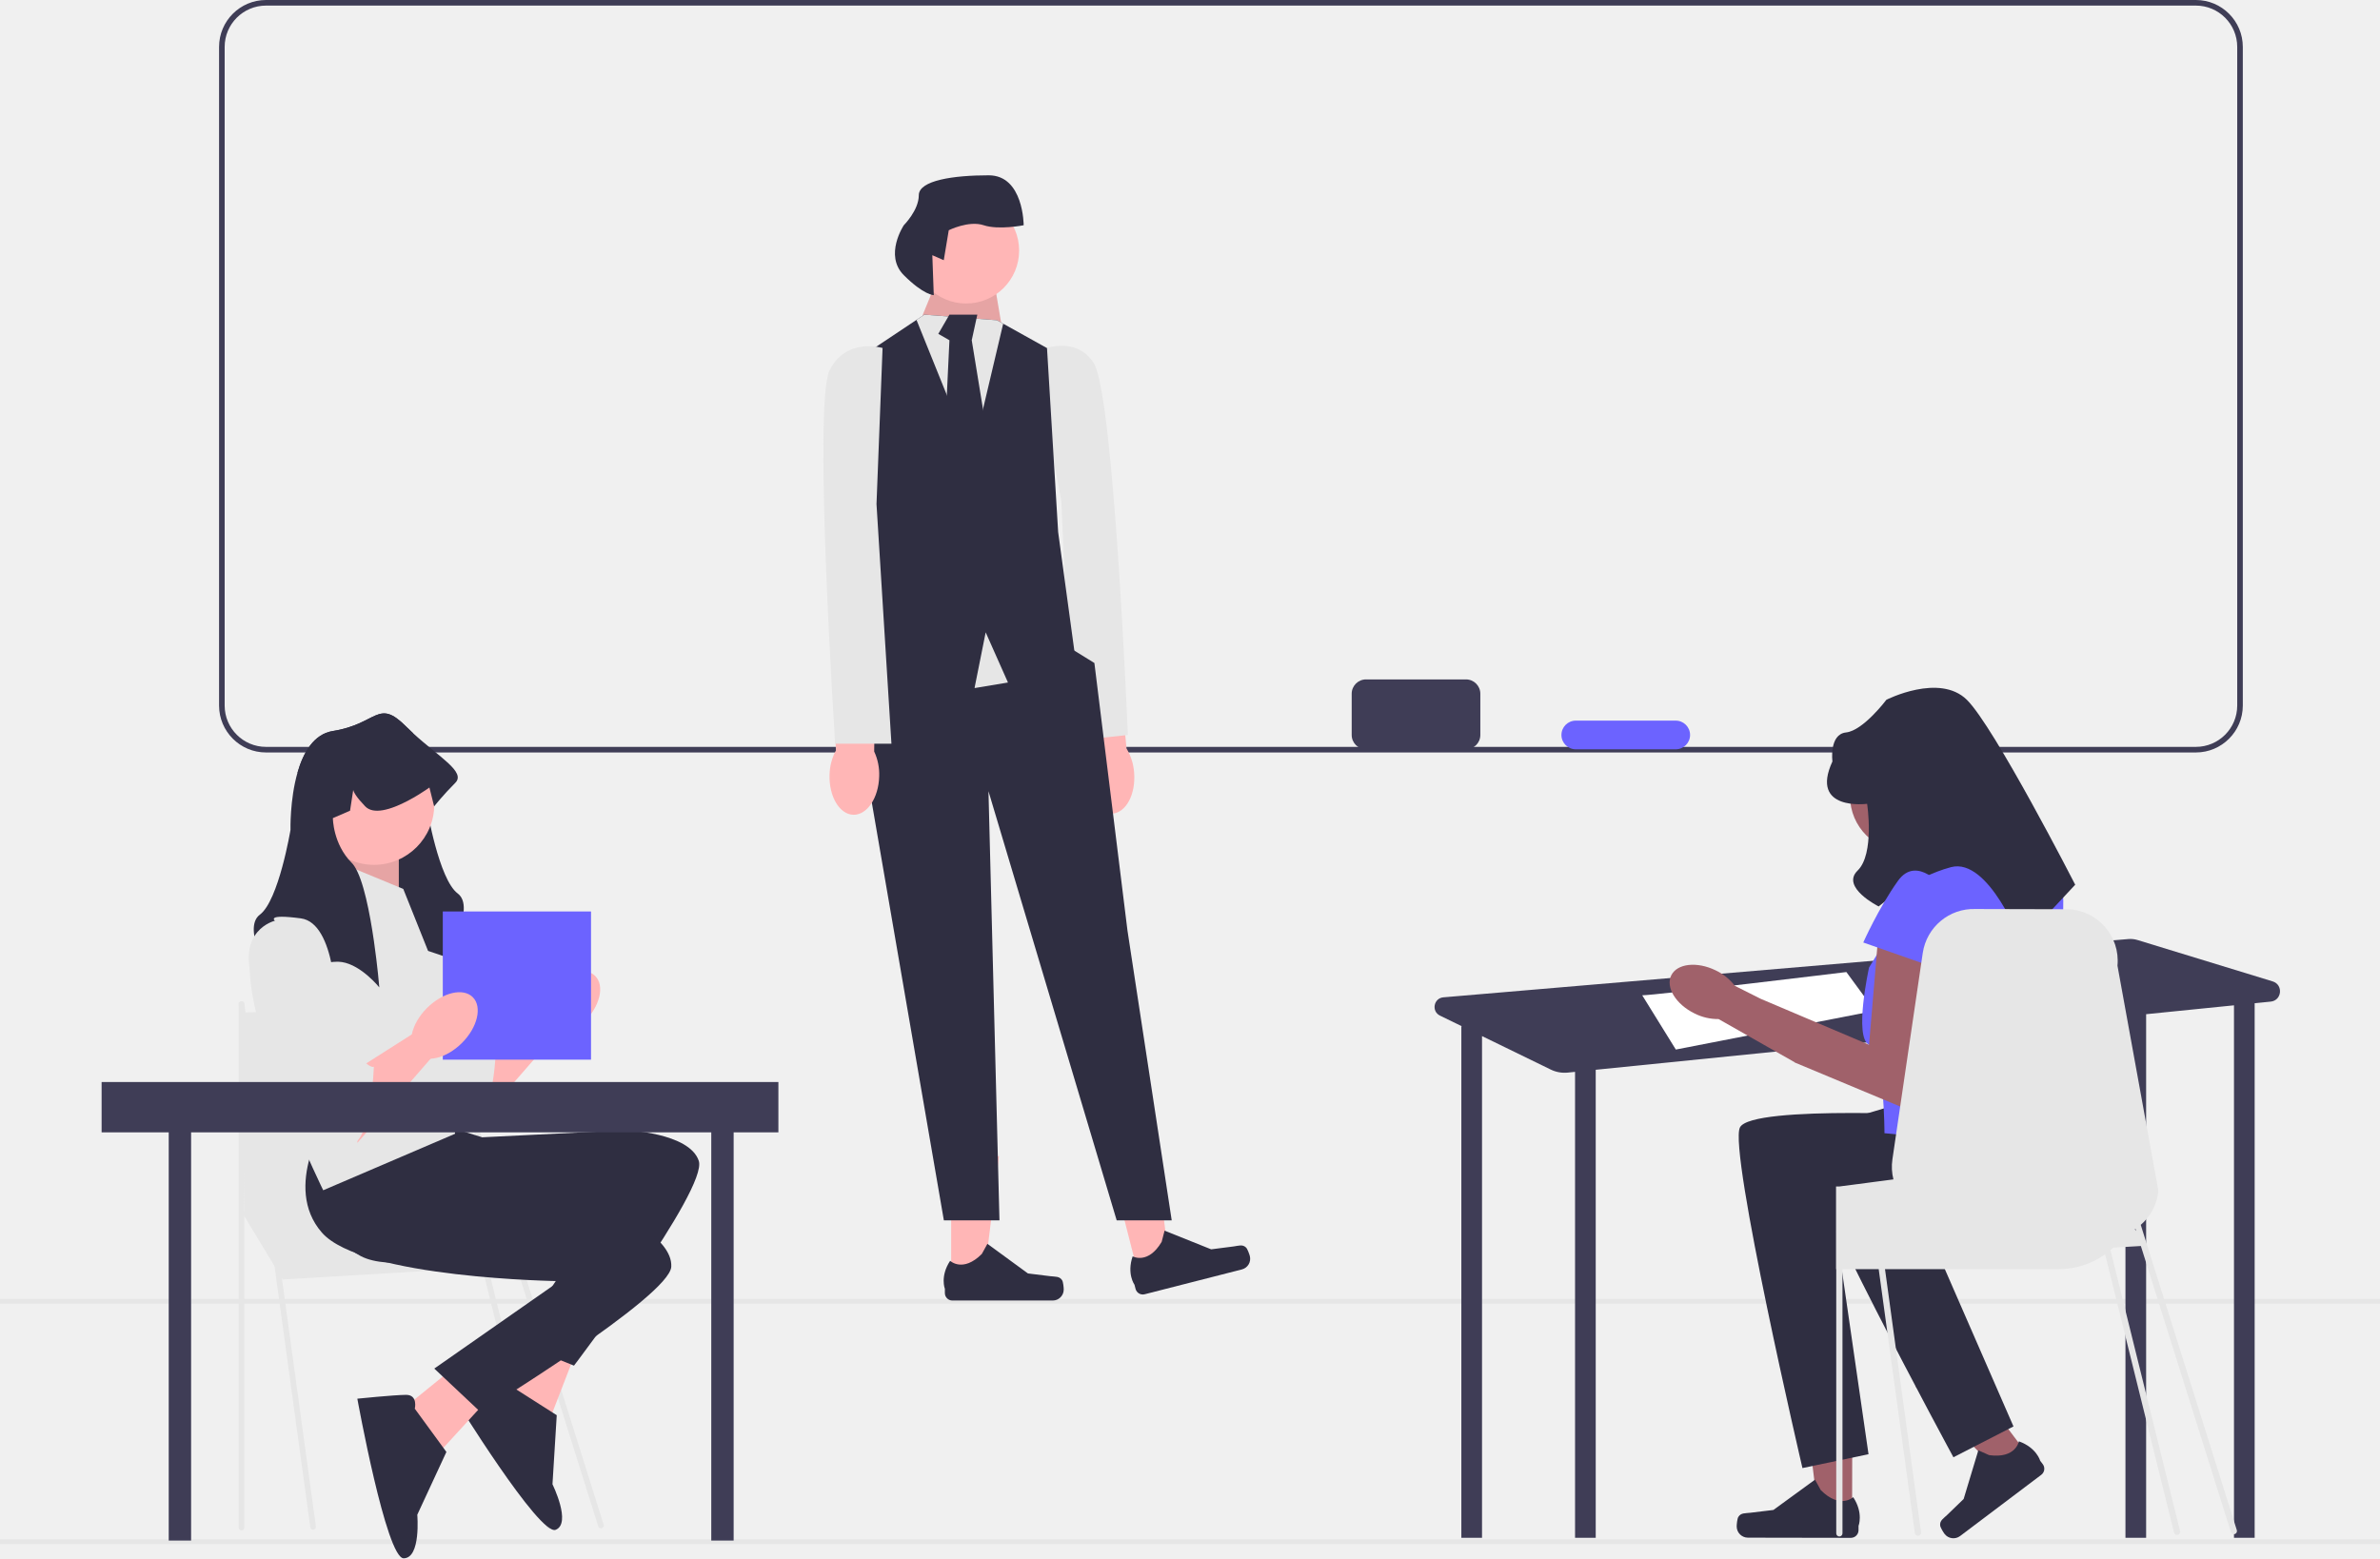
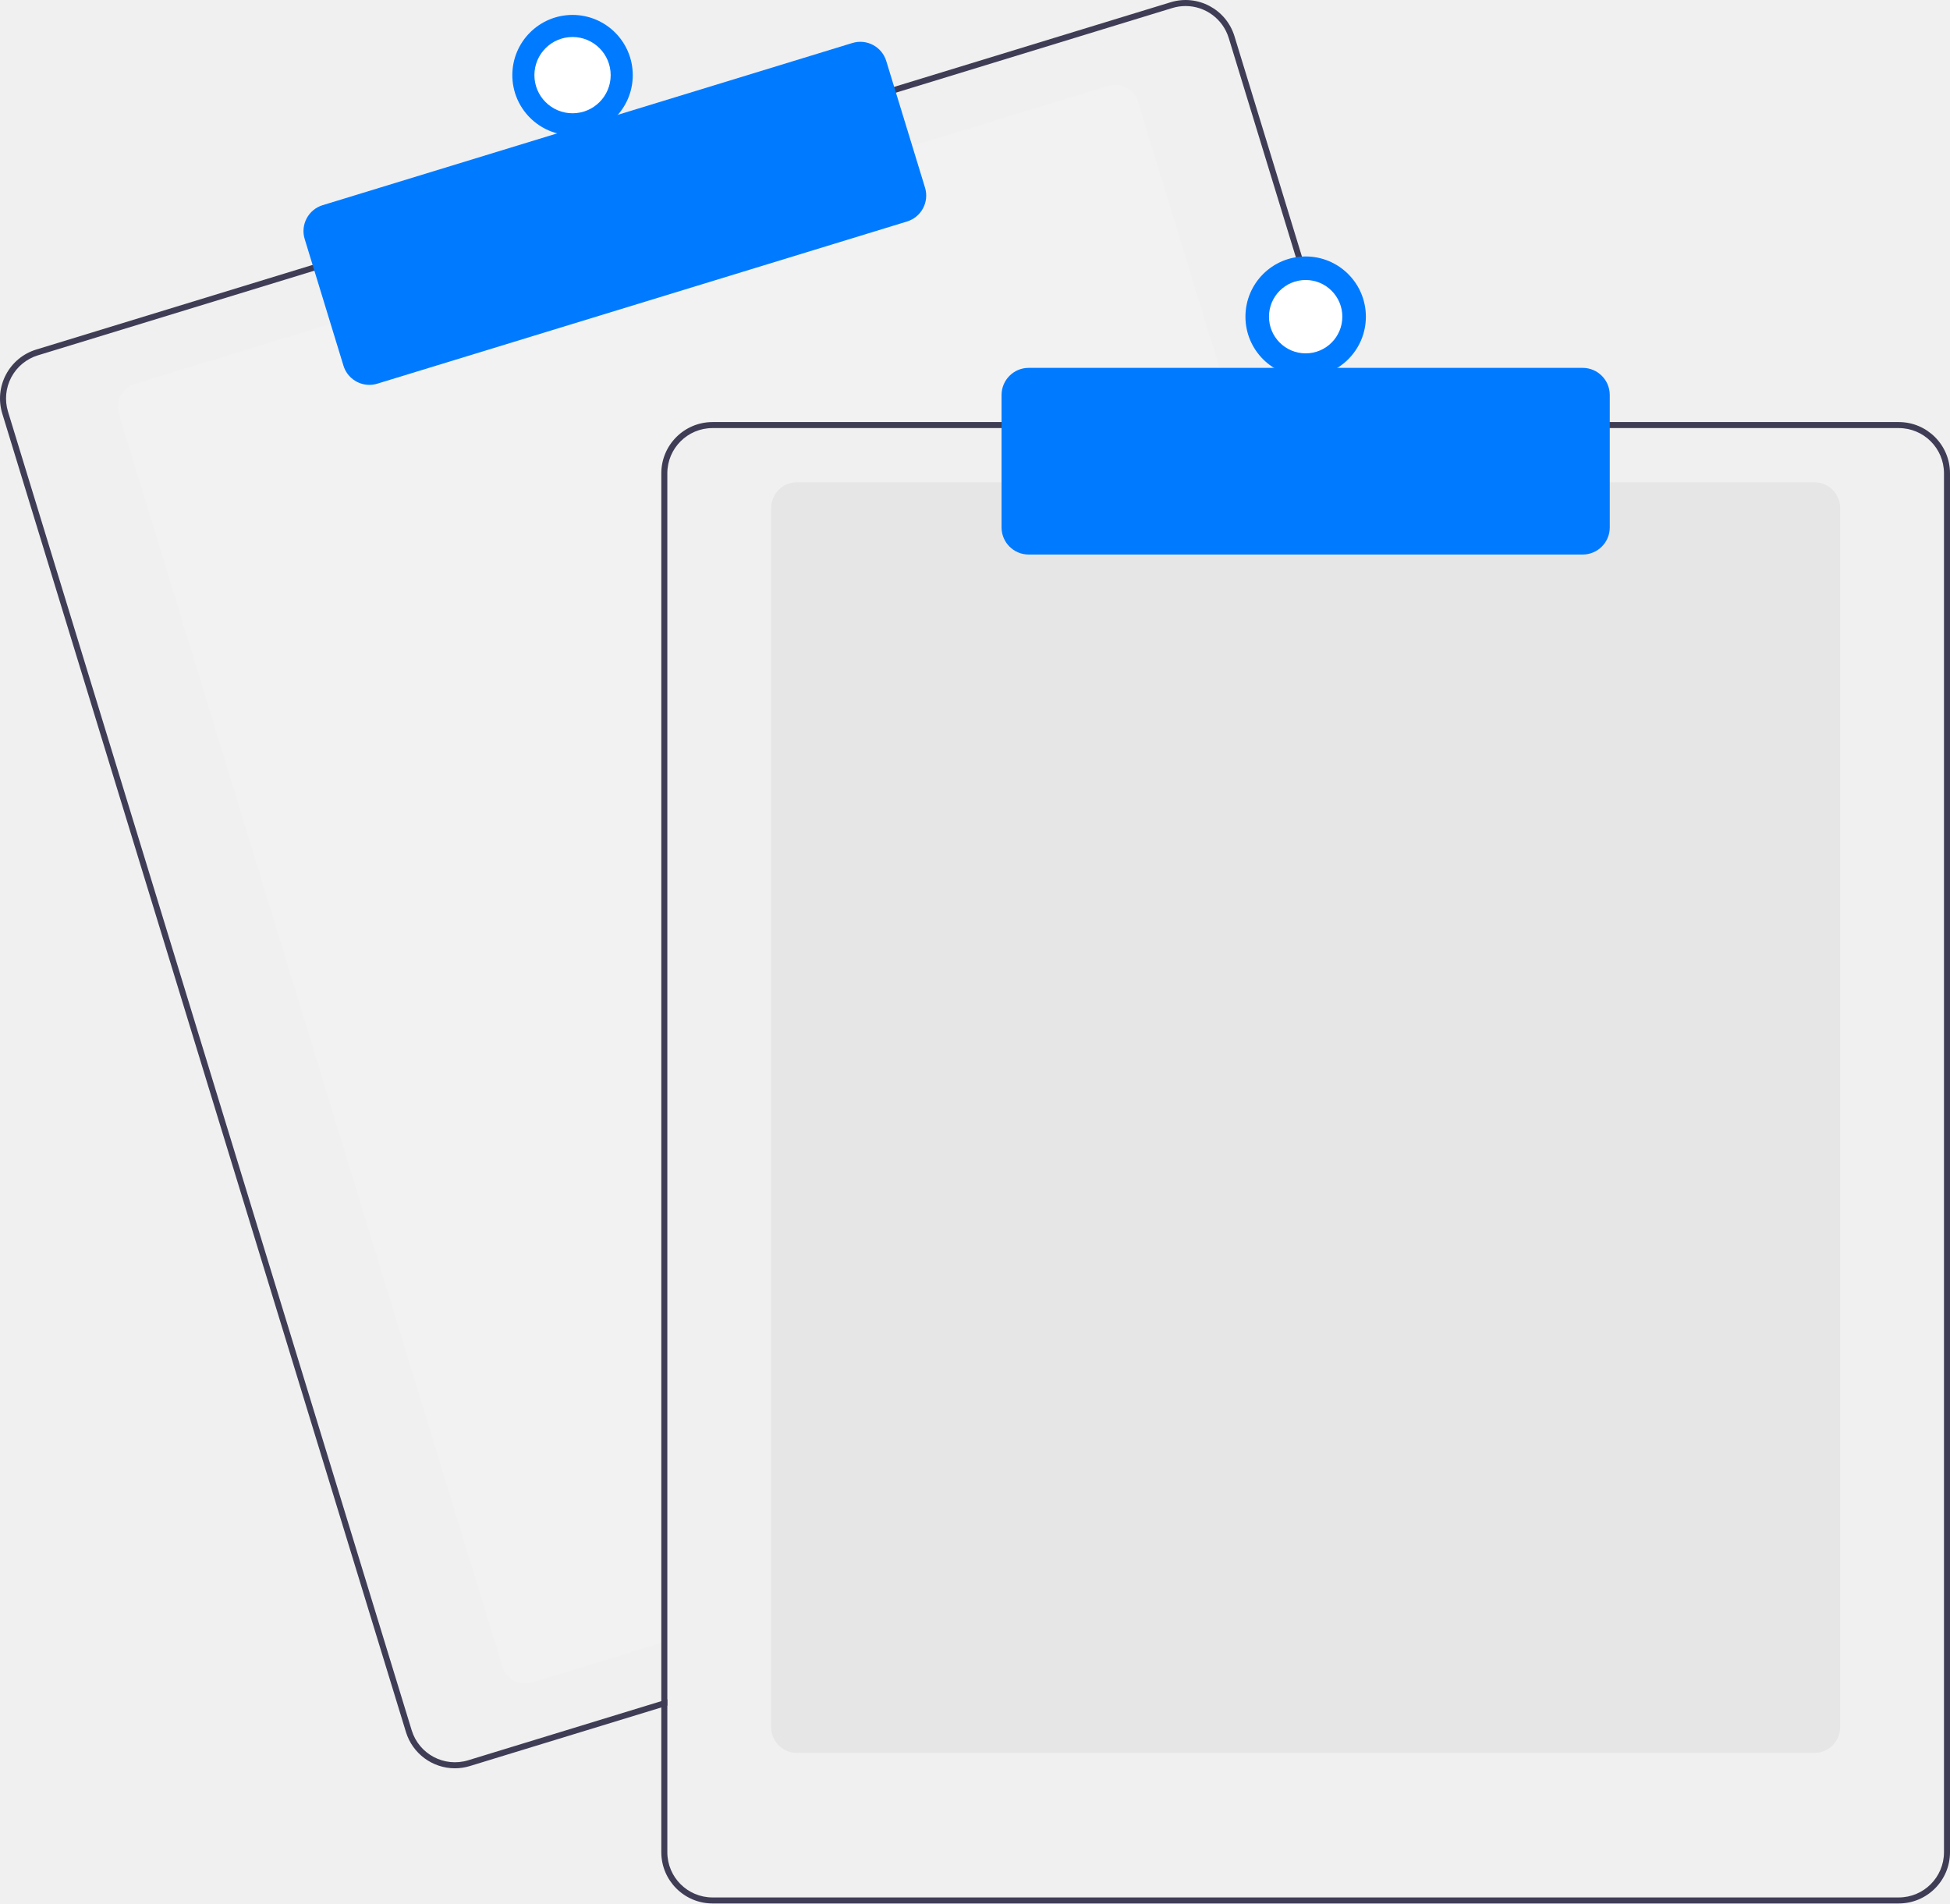
- <svg xmlns="http://www.w3.org/2000/svg" width="851.034" height="557.347" viewBox="0 0 851.034 557.347">
-   <path d="M785.204,269.129H95.109c-9.25,0-16.775-7.525-16.775-16.776V16.775c0-9.25,7.525-16.775,16.775-16.775H785.204c9.25,0,16.775,7.525,16.775,16.775V252.353c0,9.251-7.525,16.776-16.775,16.776ZM95.109,2c-8.147,0-14.775,6.628-14.775,14.775V252.353c0,8.147,6.628,14.776,14.775,14.776H785.204c8.147,0,14.775-6.629,14.775-14.776V16.775c0-8.147-6.628-14.775-14.775-14.775H95.109Z" fill="#3f3d56" />
-   <rect id="uuid-dac6dc9f-03bc-4283-a90c-97bcdcbf45dc" y="550.557" width="851.034" height="1.683" fill="#e6e6e6" />
-   <rect id="uuid-2f9646f7-bb94-4523-8d2e-fd8f0877664c" y="464.557" width="851.034" height="1.683" fill="#e6e6e6" />
-   <g>
-     <path id="uuid-bb35f39c-94aa-41c4-b5d9-34ca9a9e88f1-206" d="M387.84,277.792c.611,7.68,5.069,13.59,9.957,13.2,4.887-.39,8.353-6.931,7.74-14.613-.203-3.072-1.138-6.051-2.728-8.688l-3-32.507-15.225,1.733,4.574,31.863c-1.153,2.856-1.605,5.946-1.318,9.013Z" fill="#ffb6b6" />
-     <path d="M369.653,126.133s14.232-7.534,21.448,3.725c7.216,11.258,12.197,133.021,12.197,133.021l-20.002,2.135-3.792-85.803-9.852-53.078Z" fill="#e6e6e6" />
-     <g>
-       <polygon points="340.114 458.204 351.701 458.203 357.213 413.509 340.112 413.51 340.114 458.204" fill="#ffb6b6" />
-       <path d="M379.814,457.941h0c.361,.608,.551,2.569,.551,3.275h0c0,2.172-1.761,3.933-3.933,3.933h-35.885c-1.482,0-2.683-1.201-2.683-2.683v-1.494s-1.775-4.49,1.88-10.025c0,0,4.542,4.334,11.33-2.454l2.002-3.626,14.489,10.596,8.031,.989c1.757,.216,3.315-.034,4.218,1.489h0Z" fill="#2f2e41" />
-     </g>
-     <g>
-       <polygon points="407.168 456.286 418.395 453.417 412.674 408.749 396.104 412.983 407.168 456.286" fill="#ffb6b6" />
-       <path d="M445.568,446.205h0c.5,.499,1.17,2.352,1.345,3.037h0c.538,2.104-.733,4.246-2.837,4.784l-34.768,8.882c-1.436,.367-2.897-.5-3.264-1.935l-.37-1.448s-2.831-3.911-.66-10.178c0,0,5.474,3.074,10.37-5.182l1.042-4.009,16.661,6.681,8.026-1.03c1.756-.225,3.203-.853,4.456,.398l0-0Z" fill="#2f2e41" />
-     </g>
-     <polygon points="330.527 116.525 329.978 112.538 336.508 96.59 354.449 94.597 358.323 117.428 330.527 116.525" fill="#ffb6b6" />
-     <polygon points="330.527 116.525 329.978 112.538 336.508 96.59 354.449 94.597 358.323 117.428 330.527 116.525" opacity=".1" />
-     <polygon points="309.596 229.158 301.622 251.086 307.602 263.047 337.505 436.481 357.385 436.481 353.453 282.982 399.303 436.481 418.979 436.481 403.157 332.82 391.329 237.132 384.155 232.7 349.466 213.21 309.596 229.158" fill="#2f2e41" />
-     <polygon points="360.43 244.109 348.469 246.102 332.521 208.226 368.404 208.226 360.43 244.109" fill="#e6e6e6" />
-     <polygon points="384.352 234.141 360.43 244.109 352.456 226.167 348.469 246.102 306.605 232.626 312.586 208.226 306.605 128.486 327.717 114.412 330.527 112.538 356.443 114.532 358.715 115.768 374.384 124.499 378.371 190.285 384.352 234.141" fill="#2f2e41" />
-     <polygon points="358.715 115.768 347.472 163.372 327.717 114.412 330.527 112.538 356.443 114.532 358.715 115.768" fill="#e6e6e6" />
-     <polygon points="339.498 112.538 335.511 119.405 339.498 121.694 337.505 163.496 345.479 174.337 353.453 158.315 347.472 121.694 349.466 112.538 339.498 112.538" fill="#2f2e41" />
-     <circle cx="345.479" cy="89.613" r="18.938" fill="#ffb6b6" />
-     <path d="M333.376,91.274l4.092,1.786,1.786-10.715s7.143-3.572,12.501-1.786,14.287,0,14.287,0c0,0,0-17.858-12.501-17.858s-25.002,1.786-25.002,7.143-5.358,10.715-5.358,10.715c0,0-7.143,10.715,0,17.858,7.143,7.143,10.715,7.143,10.715,7.143l-.52-14.287Z" fill="#2f2e41" />
-     <path id="uuid-97233535-ec91-4408-928f-bf1e5273ca3e-207" d="M296.629,277.232c-.208,7.701,3.598,14.051,8.499,14.183s9.041-6.005,9.248-13.709c.125-3.076-.489-6.138-1.79-8.928l.468-32.642-15.323,.107,1.166,32.168c-1.45,2.717-2.227,5.742-2.268,8.822Z" fill="#ffb6b6" />
-     <path d="M315.586,124.462s-12.958-3.987-18.938,7.974c-5.98,11.961,1.994,133.564,1.994,133.564h20.115l-5.339-85.72,2.168-55.818Z" fill="#e6e6e6" />
-   </g>
-   <g>
-     <path d="M812.657,351.008l-48.322-14.792c-1.069-.327-2.19-.447-3.304-.352l-244.902,20.843c-3.492,.297-4.369,5.007-1.219,6.542l7.845,3.822h-.209v182.952h7.392v-179.452l24.586,11.978c1.881,.916,3.98,1.291,6.062,1.08l2.616-.264v166.659h7.392v-167.405l189.42-19.133v186.539h7.392v-187.285l31.416-3.173v190.459h7.392v-191.205l5.731-.579c4.024-.406,4.579-6.046,.712-7.229Z" fill="#3f3d56" />
-     <path d="M587.226,355.982c4.62,0,72.996-8.316,72.996-8.316l10.164,13.86-71.148,13.86-12.012-19.404Z" fill="#fff" />
-     <g>
-       <polygon points="662.269 542.917 650.39 542.895 644.818 497.064 662.35 497.096 662.269 542.917" fill="#a0616a" />
-       <path d="M621.57,542.577h0c-.371,.622-.57,2.633-.571,3.357h0c-.004,2.227,1.798,4.035,4.025,4.039l36.789,.063c1.519,.003,2.753-1.227,2.755-2.746l.003-1.532s1.828-4.6-1.909-10.281c0,0-4.665,4.435-11.611-2.536l-2.046-3.721-14.873,10.838-8.235,.999c-1.802,.219-3.398-.04-4.327,1.519h-0Z" fill="#2f2e41" />
-     </g>
-     <g>
-       <polygon points="726.027 521.605 716.655 528.674 684.925 495.887 698.759 485.453 726.027 521.605" fill="#a0616a" />
-       <path d="M693.757,545.615h0c.079,.712,1.122,2.414,1.553,2.986h0c1.325,1.757,3.824,2.107,5.581,.781l29.024-21.895c1.198-.904,1.437-2.609,.533-3.807l-.912-1.208s-1.304-4.715-7.637-6.961c0,0-1.03,6.277-10.661,4.928l-3.831-1.712-5.253,17.411-5.892,5.7c-1.289,1.247-2.702,1.995-2.504,3.778l-0,0Z" fill="#2f2e41" />
-     </g>
-     <path d="M701.2,284.74c0,10.955-8.881,19.835-19.835,19.835-10.955,0-19.835-8.881-19.835-19.835s8.881-19.835,19.835-19.835,19.835,8.881,19.835,19.835Z" fill="#a0616a" />
-     <path d="M699.331,399.107s-73.032-4.134-77.166,4.134,22.348,121.833,22.348,121.833l23.627-4.952-11.526-79.677s60.943,16.14,69.211-3.151c8.268-19.291,5.888-26.475,5.888-26.475l-32.382-11.713Z" fill="#2f2e41" />
-     <path d="M718.043,385.229s-71.524,15.333-73.323,24.4,53.781,111.581,53.781,111.581l21.475-11.025-32.192-73.789s63.042-.557,65.912-21.348c2.87-20.791-1.326-27.089-1.326-27.089l-34.327-2.729Z" fill="#2f2e41" />
-     <path d="M726.202,307.472h-34.362l-23.512,38.583s-5.512,24.933,0,27.624c5.512,2.691,5.512,31.628,5.512,31.628l57.874,5.512s8.268-86.811,5.512-95.079c-2.756-8.268-11.024-8.268-11.024-8.268Z" fill="#6c63ff" />
-     <path d="M671.772,332.965l-3.445,40.715-38.747-16.445-9.248-4.651c-1.811-2.362-4.162-4.256-6.855-5.523-6.697-3.264-13.807-2.455-15.884,1.805-2.077,4.261,1.667,10.36,8.363,13.622,2.658,1.341,5.599,2.025,8.576,1.996l27.058,15.368,.032-.06,.12,.214,42.432,17.722,9.763-53.449-22.165-11.315Z" fill="#a0616a" />
-     <path d="M667.638,287.492s-20.669,2.756-12.402-15.158c0,0-1.261-9.711,4.882-10.367s14.41-11.68,14.41-11.68c0,0,18.955-9.646,28.769,0,9.814,9.646,38.751,66.142,38.751,66.142l-19.291,20.669s-11.598-30.489-25.09-26.957c-13.493,3.532-25.894,14.062-25.894,14.062,0,0-13.693-6.853-7.535-12.825,6.157-5.973,3.401-23.886,3.401-23.886Z" fill="#2f2e41" />
-     <path d="M695.197,317.807s-9.646-12.402-16.536-2.756c-6.89,9.646-12.402,22.047-12.402,22.047l27.559,9.646,1.378-28.937Z" fill="#6c63ff" />
-     <path d="M799.836,547.279l-32.019-101.77,.005-0h.074l-.129-.166-.003-.004-2.281-7.249,.001-.001c3.474-2.994,5.84-7.272,6.311-12.197l-14.636-80.499c1.007-10.571-7.096-19.811-17.713-20.189l-33.024-.083c-9.388-.333-17.519,6.449-18.887,15.745l-.73,4.934-10.118,68.829c-.37,2.476-.222,4.916,.36,7.198l-7.281,.952-2.208,.296-8.732,1.137-.028,.009-1.09,.139h-1.183v29.568h.074v94.507c0,.61,.499,1.109,1.109,1.109,.619,0,1.118-.499,1.118-1.109v-94.507h12.954l12.927,94.396c.083,.554,.554,.961,1.109,.961,.046,0,.102,0,.148-.009,.61-.083,1.035-.647,.952-1.257l-12.881-94.091h62.157c6.172,0,11.891-1.959,16.547-5.312l24.645,99.535c.128,.504,.581,.838,1.078,.838,.091,0,.183-.011,.275-.034,.596-.152,.956-.758,.804-1.353l-24.883-100.497c.331-.276,.662-.57,.975-.873l9.893-.582,32.186,102.3c.149,.475,.588,.779,1.061,.779,.111,0,.223-.017,.334-.052,.586-.185,.912-.81,.728-1.396Zm-36.468-107.61c.083-.046,.157-.102,.231-.148l.001-0,.238,.756-.469-.607Z" fill="#e6e6e6" />
-   </g>
-   <g>
-     <g>
-       <polygon points="171.565 374.775 193.114 361.071 201.875 366.355 171.565 401.183 171.565 374.775" fill="#ffb6b6" />
-       <path d="M142.097,321.733s-14.313,3.368-7.577,22.732,28.626,59.778,35.361,57.252c6.736-2.526,7.577-27.784,7.577-27.784,0,0-.842,.842-4.21-2.526-3.368-3.368-3.368-1.83-3.368-5.546s-2.755-6.47-2.755-6.47l-3.139-6.507s0-30.31-12.629-31.994c-12.629-1.684-9.261,.842-9.261,.842Z" fill="#e6e6e6" />
-       <ellipse cx="202.717" cy="359.199" rx="14.313" ry="8.84" transform="translate(-194.6175 248.5495) rotate(-45)" fill="#ffb6b6" />
-     </g>
-     <g>
-       <polygon points="86.348 433.29 101.052 457.628 186.741 452.557 163.925 423.149 86.348 433.29" fill="#e6e6e6" />
-       <path d="M111.952,547.12c-.499,0-.934-.368-1.003-.876l-25.605-187.007c-.076-.555,.312-1.067,.867-1.142,.555-.08,1.066,.312,1.142,.867l25.605,187.007c.076,.555-.312,1.067-.867,1.142-.047,.006-.093,.009-.139,.009Z" fill="#e6e6e6" />
-       <path d="M86.348,547.358c-.56,0-1.014-.454-1.014-1.014v-187.209c0-.56,.454-1.014,1.014-1.014,.56,0,1.014,.454,1.014,1.014v187.209c0,.56-.454,1.014-1.014,1.014Z" fill="#e6e6e6" />
-       <path d="M214.882,546.613c-.431,0-.831-.277-.967-.71l-60.591-192.584c-.168-.534,.129-1.104,.663-1.272,.534-.167,1.104,.129,1.272,.663l60.591,192.584c.168,.534-.129,1.104-.663,1.272-.101,.032-.204,.047-.305,.047Z" fill="#e6e6e6" />
-       <path d="M196.374,546.85c-.453,0-.865-.305-.982-.764l-42.084-169.969c-.138-.543,.19-1.095,.733-1.233,.544-.137,1.095,.19,1.233,.733l42.084,169.969c.138,.543-.19,1.095-.733,1.233-.084,.021-.168,.031-.251,.031Z" fill="#e6e6e6" />
-       <polygon points="86.348 362.117 156.573 361.037 169.502 434.811 87.362 434.811 86.348 362.117" fill="#e6e6e6" />
-     </g>
-     <g>
-       <polygon points="194.266 470.597 176.568 501.755 197.117 506.279 205.684 484.118 194.266 470.597" fill="#ffb6b6" />
-       <path d="M182.925,495.873s-.688-5.081-4.731-3.469-15.711,7.605-15.711,7.605c0,0,30.434,49.451,36.209,47.147,5.776-2.304-1.138-16.282-1.138-16.282l1.526-24.709-16.155-10.293Z" fill="#2f2e41" />
-       <path d="M115.997,410.136s-6.315,29.047,13.05,39.15c19.365,10.103,85.457-14.734,85.457-14.734l-30.31,45.415,21.049,8.469s47.991-63.146,44.623-73.249c-3.368-10.103-26.1-10.945-26.1-10.945l-51.358,2.526-13.471-4.21-42.939,7.577Z" fill="#2f2e41" />
-     </g>
-     <g>
-       <polygon points="168.084 484.425 140.261 507.008 157.755 518.699 173.798 501.174 168.084 484.425" fill="#ffb6b6" />
-       <path d="M148.322,503.842s1.208-4.983-3.144-4.952-17.402,1.367-17.402,1.367c0,0,10.353,57.135,16.571,57.091,6.218-.044,4.865-15.58,4.865-15.58l10.412-22.459-11.302-15.466Z" fill="#2f2e41" />
-       <path d="M117.181,399.629s-16.451,24.758-2.091,41.215c14.361,16.457,84.96,17.372,84.96,17.372l-44.758,31.272,16.524,15.548s67.678-41.354,68.218-51.99c.54-10.636-20.328-19.692-20.328-19.692l-48.757-16.336-11.016-8.823-42.753-8.567Z" fill="#2f2e41" />
-     </g>
-     <path d="M159.443,342.284s-15.997-5.894-23.574-5.894c-.724,0-1.44,.084-2.155,.236-4.85,1.027-9.312,5.195-11.45,7.468-.834,.892-1.313,1.49-1.313,1.49,0,0,.051-.581,.152-1.6,.497-5.355,2.332-22.926,5.624-34.174,1.179-4.016,2.534-7.224,4.092-8.781,3.629-3.637,5.304-7.998,6.079-11.248,.657-2.787,.657-4.749,.657-4.749l-6.138-2.644-1.137-7.426c-.202,.876-1.137,2.585-4.277,5.86-.269,.278-.564,.514-.876,.716-4.53,2.846-13.766-2.105-18.742-5.22,2.071-7.199,5.826-13.783,12.646-14.86,15.997-2.526,15.997-11.787,26.1-1.684,.834,.834,1.675,1.633,2.517,2.408,3.233,6.18,4.412,14.465,4.833,20.223,.303,4.033,.227,6.837,.227,6.837,0,0,4.21,25.258,10.945,30.31,6.736,5.052-4.21,22.732-4.21,22.732Z" fill="#2f2e41" />
-     <polygon points="128.292 301.871 116.915 318.558 142.605 325.446 142.605 301.871 128.292 301.871" fill="#ffb6b6" />
-     <polygon points="128.292 301.871 116.915 318.558 142.605 325.446 142.605 301.871 128.292 301.871" opacity=".1" />
-     <path d="M144.202,317.944l-24.416-10.103s-32.836,14.313-30.31,42.097c2.526,27.784,26.1,75.775,26.1,75.775l47.149-20.207-5.052-53.884-13.471-33.678Z" fill="#e6e6e6" />
-     <circle cx="133.734" cy="287.78" r="21.541" fill="#ffb6b6" />
-     <path d="M162.811,279.981c-4.21,4.21-7.577,8.419-7.577,8.419l-1.684-6.736s-.387,.286-1.069,.741c-2.669,1.819-9.834,6.39-15.584,7.375-2.559,.438-4.833,.16-6.315-1.381-3.14-3.275-4.075-4.984-4.277-5.86l-1.137,7.426-6.138,2.644s0,9.244,6.736,15.997c.328,.328,.648,.732,.96,1.204,3.216,4.85,5.523,16.721,6.988,26.816,1.297,8.975,1.92,16.536,1.92,16.536,0,0-6.373-7.982-13.37-9.068-.387-.059-.775-.101-1.162-.109-.126-.017-.261-.017-.387-.017-7.577,0-23.574,5.894-23.574,5.894,0,0-10.945-17.681-4.21-22.732,6.736-5.052,10.945-30.31,10.945-30.31,0,0-.278-10.811,2.509-20.501,2.071-7.199,5.826-13.783,12.646-14.86,15.997-2.526,15.997-11.787,26.1-1.684,.834,.834,1.675,1.633,2.517,2.408,9.413,8.655,19.028,13.934,15.163,17.799Z" fill="#2f2e41" />
-     <rect x="60.334" y="393" width="8" height="158" fill="#3f3d56" />
-     <rect x="254.334" y="393" width="8" height="158" fill="#3f3d56" />
-     <rect x="158.334" y="326" width="53" height="53" fill="#6c63ff" />
-     <g>
-       <polygon points="127.784 382.352 149.333 368.648 158.094 373.933 127.784 408.761 127.784 382.352" fill="#ffb6b6" />
-       <path d="M98.316,329.31s-14.313,3.368-7.577,22.732c6.736,19.365,28.626,59.778,35.361,57.252,6.736-2.526,7.577-27.784,7.577-27.784,0,0-.842,.842-4.21-2.526-3.368-3.368-3.368-1.83-3.368-5.546s-2.755-6.47-2.755-6.47l-3.139-6.507s0-30.31-12.629-31.994c-12.629-1.684-9.261,.842-9.261,.842Z" fill="#e6e6e6" />
-       <ellipse cx="158.936" cy="366.776" rx="14.313" ry="8.84" transform="translate(-212.7987 219.8111) rotate(-45)" fill="#ffb6b6" />
-     </g>
-     <rect x="36.334" y="387" width="242" height="18" fill="#3f3d56" />
-   </g>
-   <rect x="483.334" y="243" width="46" height="25" rx="5.13" ry="5.13" fill="#3f3d56" />
-   <rect x="558.334" y="257.74" width="46" height="10.26" rx="5.13" ry="5.13" fill="#6c63ff" />
+ <svg xmlns="http://www.w3.org/2000/svg" data-name="Layer 1" width="647.636" height="632.174" viewBox="0 0 647.636 632.174">
+   <path d="M687.328,276.087H512.818a15.018,15.018,0,0,0-15,15v387.85l-2,.61-42.81,13.11a8.007,8.007,0,0,1-9.99-5.31L315.678,271.397a8.003,8.003,0,0,1,5.31-9.99l65.97-20.2,191.25-58.54,65.97-20.2a7.989,7.989,0,0,1,9.99,5.3l32.55,106.32Z" transform="translate(-276.1819 -133.9131)" fill="#f2f2f2" />
+   <path d="M725.408,274.087l-39.23-128.14a16.994,16.994,0,0,0-21.23-11.28l-92.75,28.39L380.958,221.607l-92.75,28.4a17.015,17.015,0,0,0-11.28,21.23l134.08,437.93a17.027,17.027,0,0,0,16.26,12.03,16.789,16.789,0,0,0,4.97-.75l63.58-19.46,2-.62v-2.09l-2,.61-64.17,19.65a15.015,15.015,0,0,1-18.73-9.95l-134.07-437.94a14.979,14.979,0,0,1,9.95-18.73l92.75-28.4,191.24-58.54,92.75-28.4a15.156,15.156,0,0,1,4.41-.66,15.015,15.015,0,0,1,14.32,10.61l39.05,127.56.62,2h2.08Z" transform="translate(-276.1819 -133.9131)" fill="#3f3d56" />
+   <path d="M398.863,261.734a9.016,9.016,0,0,1-8.611-6.367l-12.88-42.072a8.999,8.999,0,0,1,5.971-11.24l175.939-53.864a9.009,9.009,0,0,1,11.241,5.971l12.88,42.072a9.01,9.01,0,0,1-5.971,11.241L401.492,261.339A8.976,8.976,0,0,1,398.863,261.734Z" transform="translate(-276.1819 -133.9131)" fill="#007bff" />
+   <circle cx="190.154" cy="24.955" r="20" fill="#007bff" />
+   <circle cx="190.154" cy="24.955" r="12.665" fill="#fff" />
+   <path d="M878.818,716.087h-338a8.51,8.51,0,0,1-8.5-8.5v-405a8.51,8.51,0,0,1,8.5-8.5h338a8.51,8.51,0,0,1,8.5,8.5v405A8.51,8.51,0,0,1,878.818,716.087Z" transform="translate(-276.1819 -133.9131)" fill="#e6e6e6" />
+   <path d="M723.318,274.087h-210.5a17.024,17.024,0,0,0-17,17v407.8l2-.61v-407.19a15.018,15.018,0,0,1,15-15H723.938Zm183.5,0h-394a17.024,17.024,0,0,0-17,17v458a17.024,17.024,0,0,0,17,17h394a17.024,17.024,0,0,0,17-17v-458A17.024,17.024,0,0,0,906.818,274.087Zm15,475a15.018,15.018,0,0,1-15,15h-394a15.018,15.018,0,0,1-15-15v-458a15.018,15.018,0,0,1,15-15h394a15.018,15.018,0,0,1,15,15Z" transform="translate(-276.1819 -133.9131)" fill="#3f3d56" />
+   <path d="M801.818,318.087h-184a9.01,9.01,0,0,1-9-9v-44a9.01,9.01,0,0,1,9-9h184a9.01,9.01,0,0,1,9,9v44A9.01,9.01,0,0,1,801.818,318.087Z" transform="translate(-276.1819 -133.9131)" fill="#007bff" />
+   <circle cx="433.636" cy="105.174" r="20" fill="#007bff" />
+   <circle cx="433.636" cy="105.174" r="12.182" fill="#fff" />
</svg>
